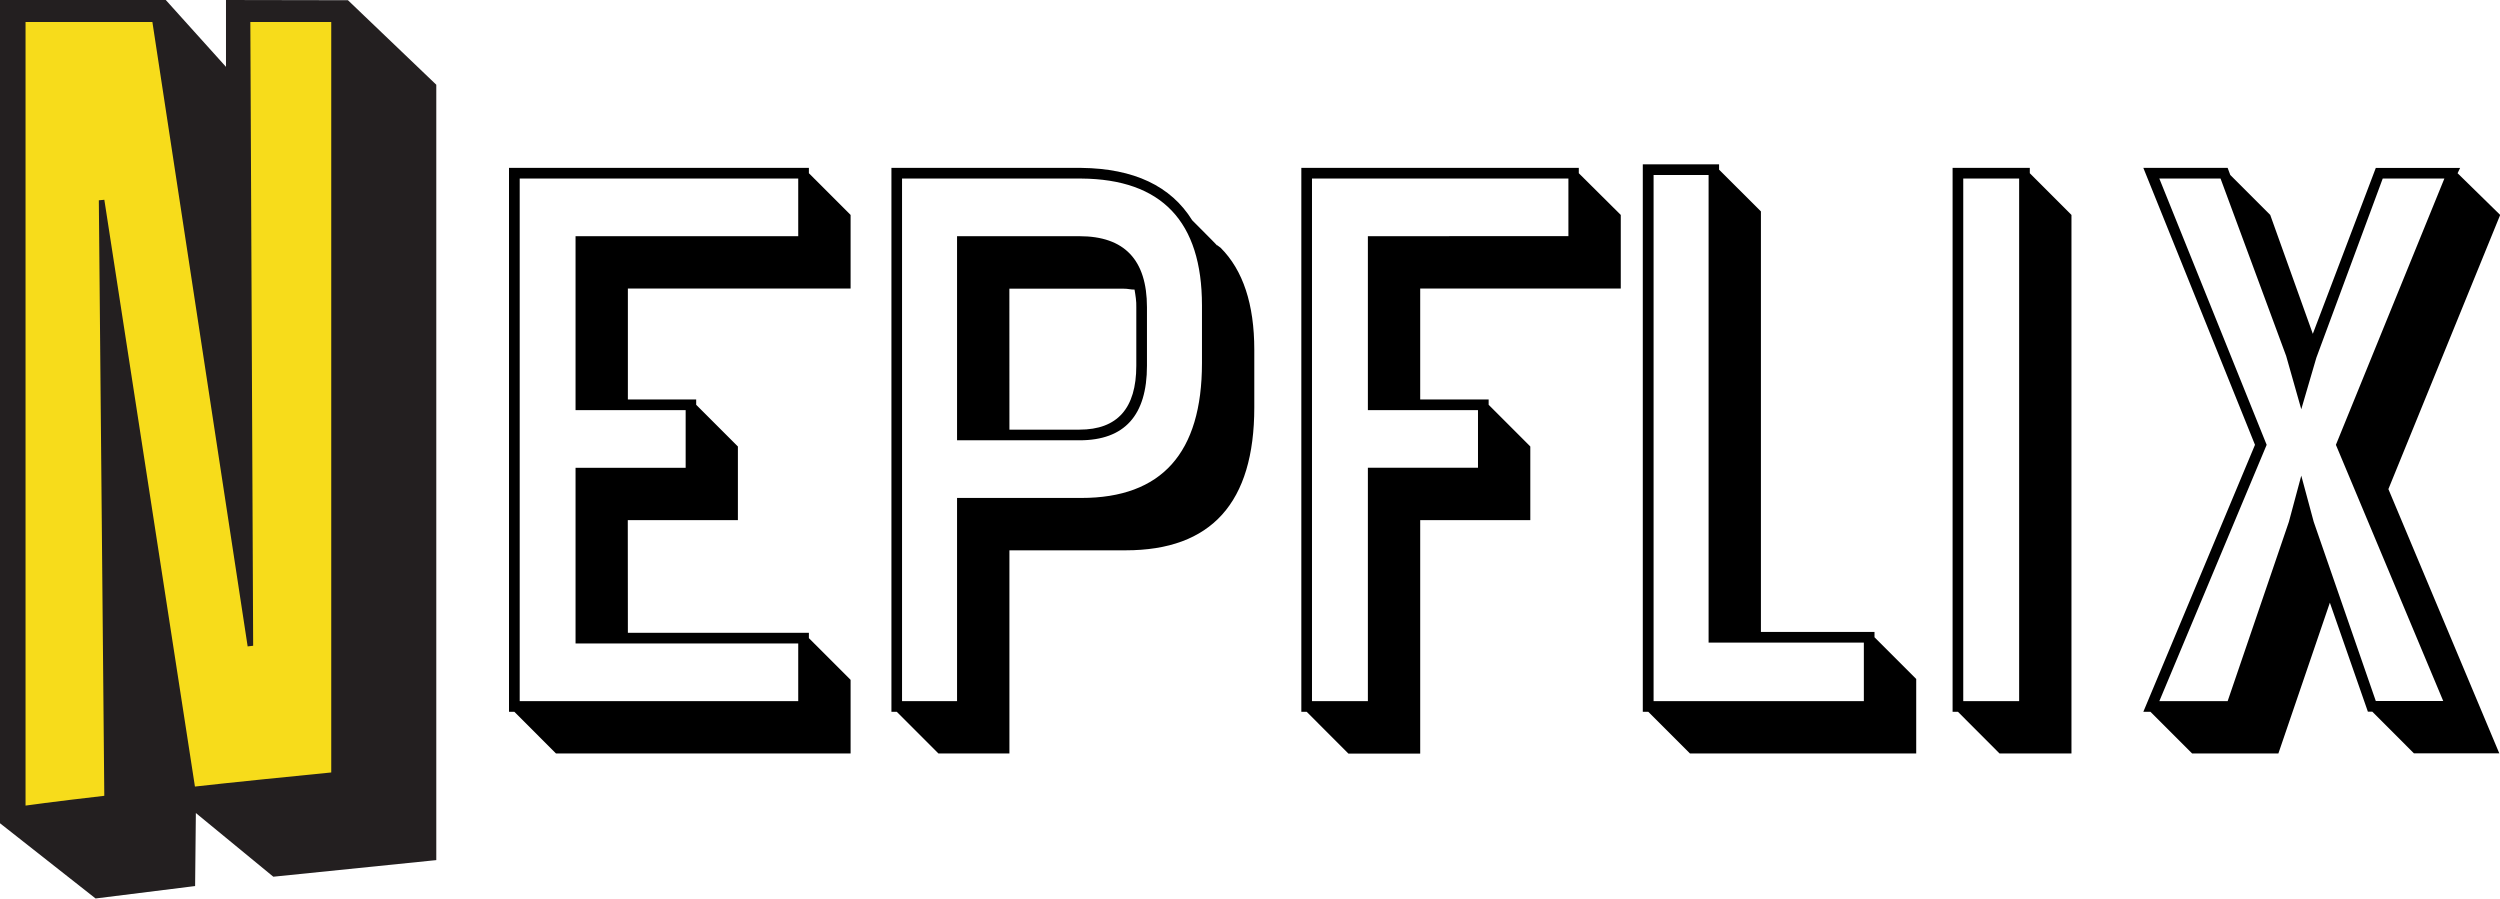
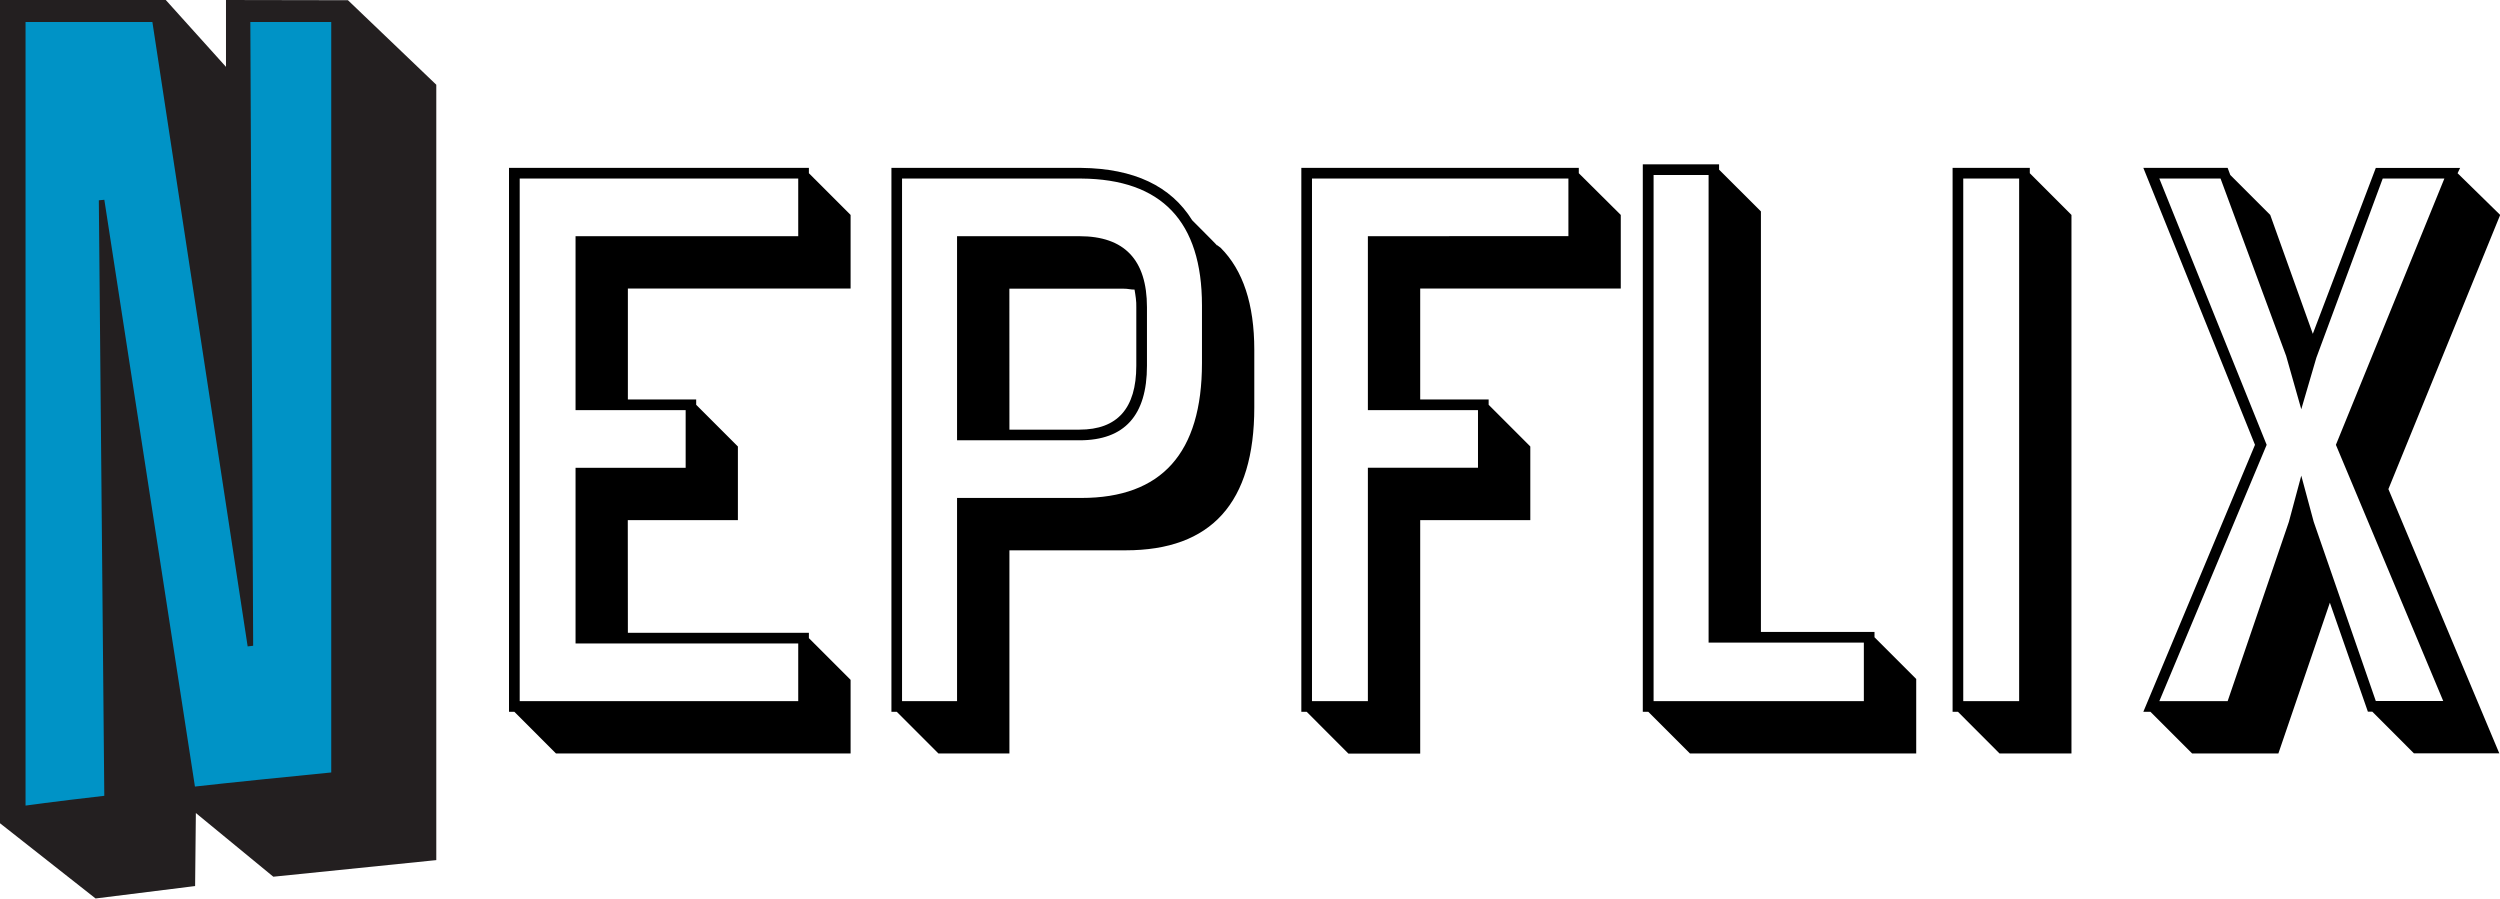
<svg xmlns="http://www.w3.org/2000/svg" viewBox="0 0 567.63 204.04">
  <defs>
-     <style>.cls-1{fill:#231f20;}.cls-2{fill:#f7dc1b;}</style>
+     <style>.cls-1{fill:#231f20;}.cls-2{fill:#0093c6;}</style>
  </defs>
  <g id="Layer_2" data-name="Layer 2">
    <g id="svg2">
      <path d="M142.56,143.68h41.1v1.21l9.47,9.47v16.72H126.24l-9.46-9.47h-1.21V38.12h68.09v1.21l9.47,9.47V65.52H142.56V90.7h15.51v1.21l9.47,9.47V118.1h-25Zm38.68,15.52V146.1H130.68V106.21h25V93.12h-25V53.63h50.56V40.54H118V159.2Z" />
      <path d="M203.61,161.61H202.4V38.12h43.11q17.92.21,25.18,11.89c3.89,3.89,5.81,5.84,5.74,5.84s-.1-.07-.1-.2l.81.6q7.65,7.66,7.65,23.17V92.51q0,32.44-29.21,32.44H229.19v46.13H213.07Zm13.69-48.55h28.21q27.39,0,27.4-30.62V69.35q0-28.6-27.4-28.81h-40.7V159.2H217.3Zm0-59.43h27.81q15.3,0,15.31,16.12v13.3q0,16.92-15.31,16.92H217.3Zm11.89,43.92h15.92q12.88,0,12.89-14.5V69.75c0-.67,0-1.34-.1-2s-.17-1.34-.3-2a7,7,0,0,1-1.21-.1,7.14,7.14,0,0,0-1.21-.1h-26Z" />
      <path d="M296.68,161.61h-1.21V38.12h63v1.21L368,48.8V65.52H322.46V90.7H338v1.21l9.46,9.47V118.1h-25v53H306.15Zm59.43-108V40.54H297.89V159.2h12.69v-53h25V93.12h-25V53.63Z" />
      <path d="M399.82,143.48h25.79v1.21l9.47,9.47v16.92H383.71l-9.47-9.47H373V37.31h17.32v1.21L399.82,48Zm23.37,15.72V145.9H387.94V39.73H375.45V159.2Z" />
      <path d="M444.55,161.61h-1.21V38.12h17.53v1.21l9.46,9.47V171.08H454Zm13.9-2.41V40.54H445.76V159.2Z" />
      <path d="M558,39.33l9.67,9.47-25.38,62.25,25.18,60H548.09l-9.46-9.47h-1L529,136.84l-11.69,34.24H497.73l-9.47-9.47h-1.61L512,101,486.65,38.12h19.14l.6,1.61,9.07,9.07,9.67,27,14.3-37.67h19.14Zm-3,1.21H541L525.93,81.23l-3.42,11.69-3.43-12.09-14.9-40.29h-13.9L514.65,101,490.28,159.2h15.51l13.9-40.7L522.51,108l2.82,10.47,14.1,40.7h15.31L530.37,101Z" />
      <g id="g3132">
        <path id="path2999" class="cls-1" d="M51.31,0V3.52s0,6.24,0,11.66L37.64,0H0V186.92L21.7,204l22.6-2.82s.1-9.88.17-16.58c7.42,6.11,17.59,14.46,17.59,14.46l37-3.77V19.24L79,.05,51.31,0" />
        <path id="path3017" class="cls-2" d="M57.48,146.62l-1.25.15L34.6,5,5.8,5V182.91s5.72-.82,17.88-2.22L22.44,45.48l1.25-.12L44.26,178.59s7-.83,30.95-3.2V5H56.84l.64,141.6" />
      </g>
    </g>
  </g>
</svg>
